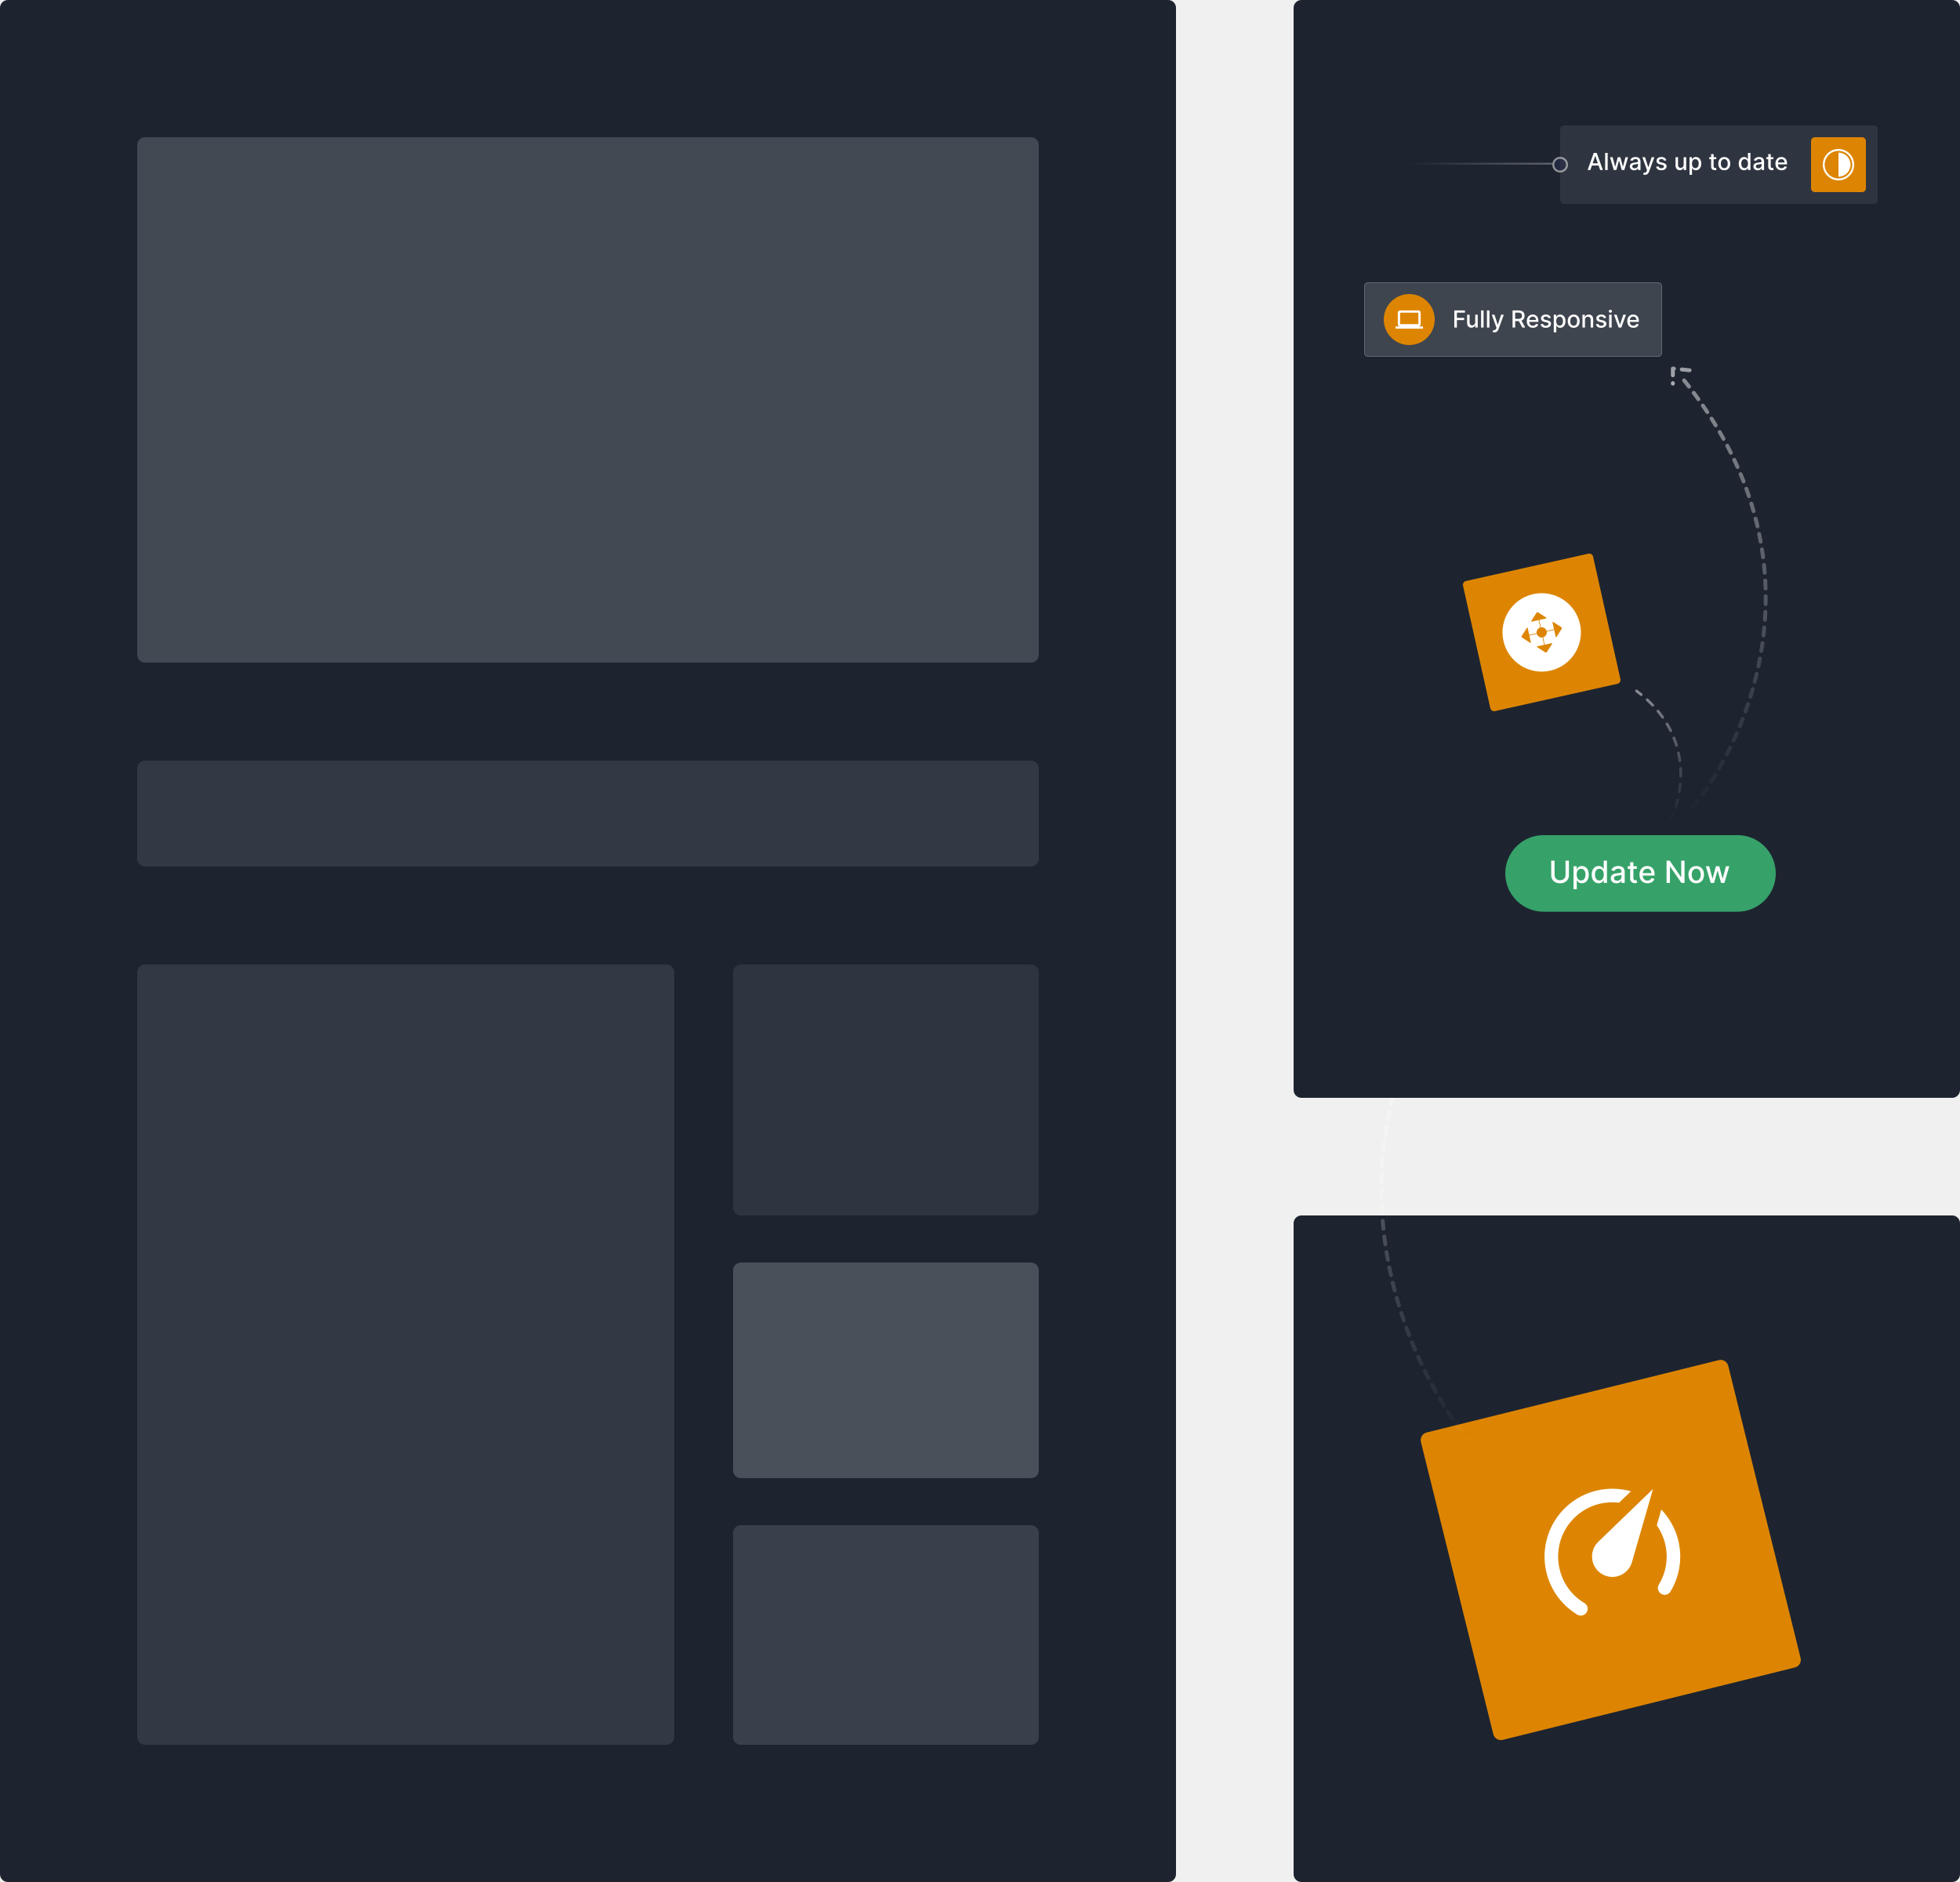
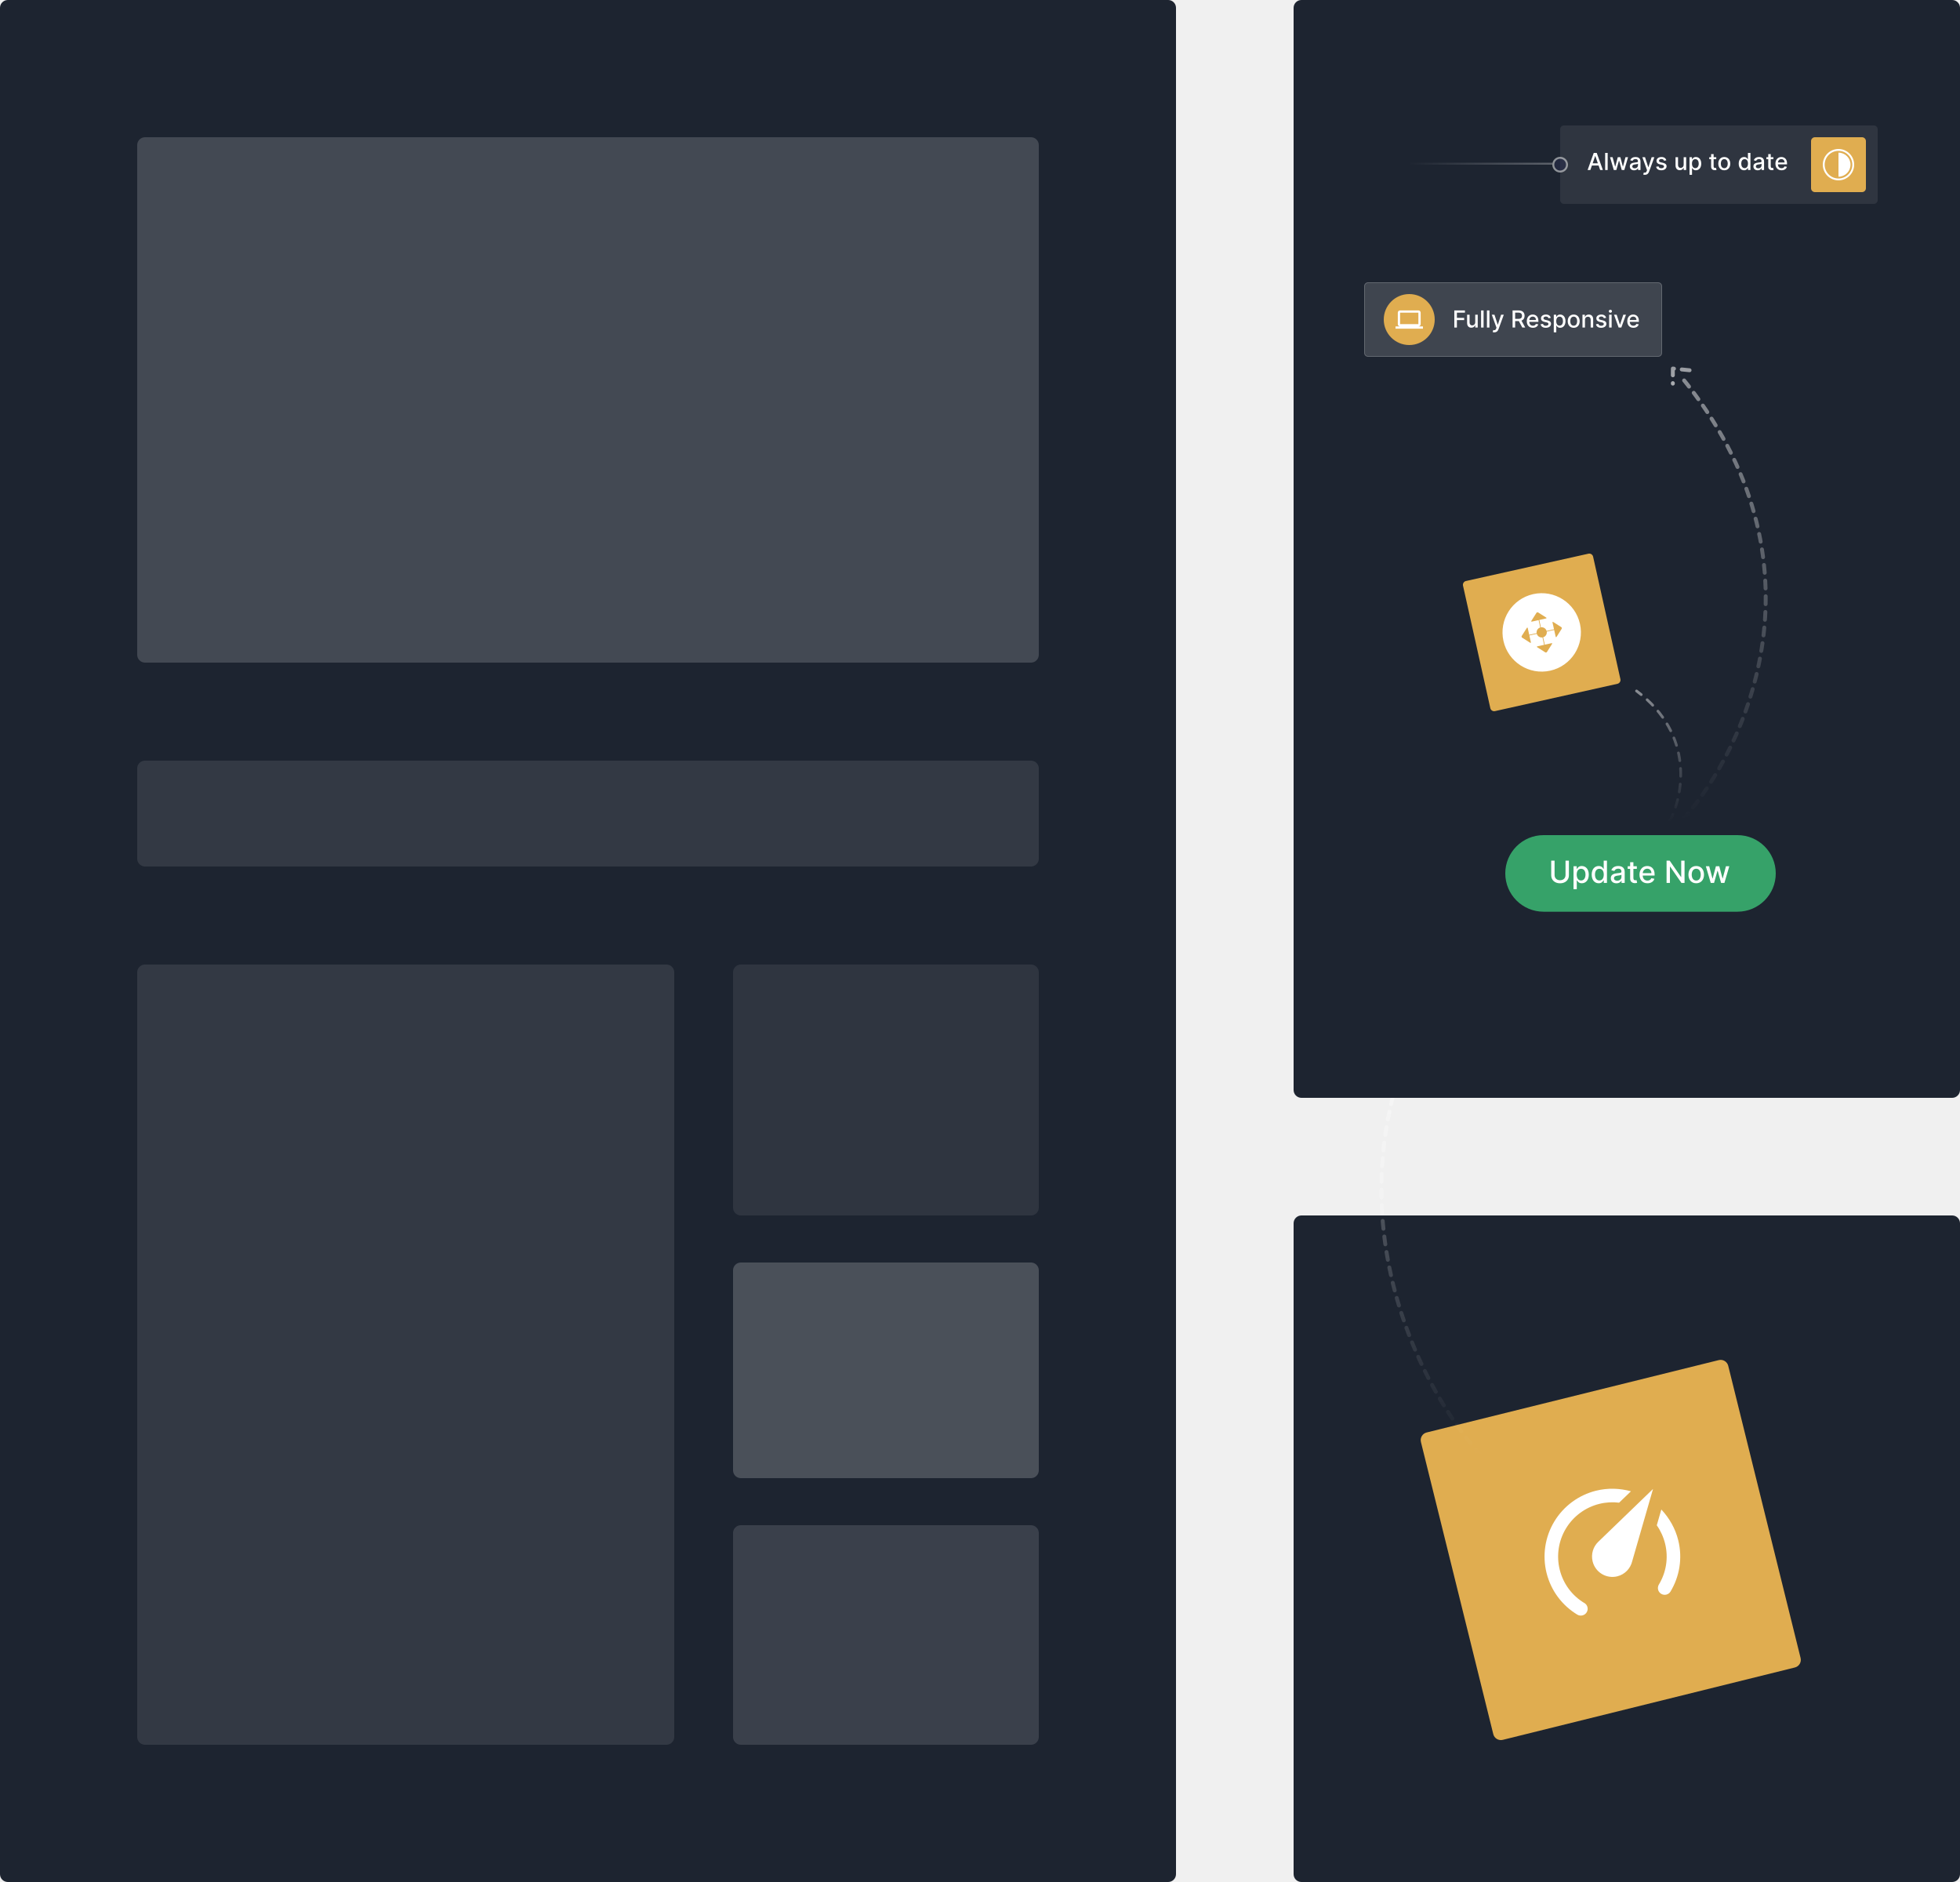
<svg xmlns="http://www.w3.org/2000/svg" width="500" height="480" viewBox="0 0 500 480" fill="none">
  <rect x="330" y="310" width="170" height="170" rx="2" fill="#1D2430" />
-   <rect x="362" y="365.831" width="80.765" height="80.765" rx="2" transform="rotate(-13.9128 362 365.831)" fill="#dd8502" />
+   <rect x="362" y="365.831" width="80.765" height="80.765" rx="2" transform="rotate(-13.9128 362 365.831)" fill="#e0ad50" />
  <path d="M412.572 402.039C411.235 402.37 409.822 402.156 408.643 401.445C407.464 400.734 406.615 399.584 406.284 398.247C405.818 396.366 406.435 394.466 407.718 393.239L421.691 379.757L416.388 398.152C415.956 400.006 414.538 401.552 412.572 402.039ZM407.162 380.2C410.203 379.447 413.25 379.583 416.061 380.349L413.037 383.256C411.434 383.047 409.675 383.144 407.995 383.56C404.43 384.443 401.363 386.705 399.467 389.85C397.571 392.995 397.002 396.764 397.884 400.328C398.804 404.041 401.131 407.03 404.167 408.846L404.183 408.842C405.001 409.334 405.263 410.393 404.77 411.21C404.277 412.028 403.202 412.294 402.389 411.818C398.595 409.531 395.673 405.797 394.525 401.16C393.421 396.705 394.132 391.994 396.502 388.063C398.873 384.132 402.707 381.304 407.162 380.2ZM428.123 392.838C429.271 397.474 428.43 402.14 426.143 405.934C425.646 406.735 424.587 406.997 423.77 406.504C422.952 406.011 422.69 404.953 423.183 404.135C425.016 401.096 425.683 397.382 424.763 393.67C424.347 391.99 423.612 390.389 422.649 389.023L423.808 384.992C425.826 387.166 427.365 389.78 428.123 392.838Z" fill="white" />
  <rect width="300" height="480" rx="2" fill="#1D2430" />
  <rect x="35" y="35" width="230" height="134" rx="2" fill="white" fill-opacity="0.17" />
  <rect opacity="0.1" x="35" y="194" width="230" height="27" rx="2" fill="white" />
  <rect opacity="0.1" x="35" y="246" width="137" height="199" rx="2" fill="white" />
  <rect opacity="0.08" x="187" y="246" width="78" height="64" rx="2" fill="white" />
  <rect opacity="0.2" x="187" y="322" width="78" height="55" rx="2" fill="white" />
  <rect opacity="0.2" x="187" y="389" width="78" height="56" rx="2" fill="white" fill-opacity="0.65" />
  <path d="M377.795 371.295C358.482 349.772 331.574 292.451 378.448 235.357" stroke="url(#paint0_linear_50_445)" stroke-linecap="round" stroke-linejoin="round" stroke-dasharray="2 2" />
  <path d="M375.753 233.513L380.883 233V237.617" stroke="url(#paint1_linear_50_445)" stroke-linecap="round" stroke-linejoin="round" stroke-dasharray="2 2" />
  <rect x="330" width="170" height="280" rx="2" fill="#1D2430" />
  <rect x="384" y="213" width="69" height="19.528" rx="9.764" fill="#36A269" />
  <path d="M399.37 219.509V223.177C399.37 223.948 398.838 224.502 397.972 224.502C397.109 224.502 396.574 223.948 396.574 223.177V219.509H395.717V223.246C395.717 224.439 396.61 225.285 397.972 225.285C399.334 225.285 400.23 224.439 400.23 223.246V219.509H399.37Z" fill="white" />
  <path d="M401.41 226.788H402.239V224.527H402.289C402.439 224.799 402.744 225.274 403.521 225.274C404.553 225.274 405.302 224.447 405.302 223.068C405.302 221.687 404.541 220.874 403.512 220.874C402.722 220.874 402.436 221.357 402.289 221.62H402.22V220.93H401.41V226.788ZM402.222 223.06C402.222 222.17 402.611 221.579 403.335 221.579C404.087 221.579 404.464 222.214 404.464 223.06C404.464 223.914 404.075 224.566 403.335 224.566C402.622 224.566 402.222 223.956 402.222 223.06Z" fill="white" />
  <path d="M407.826 225.274C408.602 225.274 408.908 224.799 409.057 224.527H409.127V225.19H409.937V219.509H409.107V221.62H409.057C408.908 221.357 408.625 220.874 407.831 220.874C406.802 220.874 406.045 221.687 406.045 223.068C406.045 224.447 406.791 225.274 407.826 225.274ZM408.009 224.566C407.268 224.566 406.883 223.914 406.883 223.06C406.883 222.214 407.26 221.579 408.009 221.579C408.733 221.579 409.121 222.17 409.121 223.06C409.121 223.956 408.725 224.566 408.009 224.566Z" fill="white" />
  <path d="M412.36 225.285C413.065 225.285 413.462 224.927 413.62 224.608H413.653V225.19H414.463V222.361C414.463 221.121 413.487 220.874 412.81 220.874C412.039 220.874 411.329 221.185 411.051 221.962L411.831 222.139C411.953 221.837 412.263 221.545 412.821 221.545C413.356 221.545 413.631 221.826 413.631 222.308V222.328C413.631 222.63 413.32 222.624 412.555 222.713C411.747 222.808 410.921 223.018 410.921 223.986C410.921 224.824 411.55 225.285 412.36 225.285ZM412.541 224.619C412.072 224.619 411.734 224.408 411.734 223.998C411.734 223.554 412.127 223.396 412.607 223.332C412.876 223.296 413.514 223.224 413.634 223.104V223.654C413.634 224.158 413.231 224.619 412.541 224.619Z" fill="white" />
  <path d="M417.557 220.93H416.683V219.909H415.853V220.93H415.229V221.595H415.853V224.111C415.851 224.885 416.442 225.26 417.096 225.246C417.36 225.243 417.537 225.193 417.634 225.157L417.485 224.472C417.429 224.483 417.326 224.508 417.193 224.508C416.924 224.508 416.683 224.419 416.683 223.939V221.595H417.557V220.93Z" fill="white" />
  <path d="M420.265 225.276C421.194 225.276 421.851 224.819 422.04 224.125L421.255 223.984C421.105 224.386 420.745 224.591 420.273 224.591C419.563 224.591 419.086 224.131 419.064 223.31H422.093V223.016C422.093 221.476 421.172 220.874 420.206 220.874C419.019 220.874 418.237 221.778 418.237 223.088C418.237 224.411 419.008 225.276 420.265 225.276ZM419.066 222.688C419.1 222.084 419.538 221.559 420.212 221.559C420.856 221.559 421.277 222.036 421.28 222.688H419.066Z" fill="white" />
  <path d="M429.732 219.509H428.883V223.681H428.83L425.94 219.509H425.147V225.19H426.004V221.024H426.057L428.944 225.19H429.732V219.509Z" fill="white" />
  <path d="M432.71 225.276C433.912 225.276 434.697 224.397 434.697 223.079C434.697 221.753 433.912 220.874 432.71 220.874C431.509 220.874 430.724 221.753 430.724 223.079C430.724 224.397 431.509 225.276 432.71 225.276ZM432.713 224.58C431.928 224.58 431.562 223.895 431.562 223.077C431.562 222.261 431.928 221.568 432.713 221.568C433.493 221.568 433.859 222.261 433.859 223.077C433.859 223.895 433.493 224.58 432.713 224.58Z" fill="white" />
  <path d="M436.416 225.19H437.26L438.125 222.114H438.189L439.054 225.19H439.9L441.151 220.93H440.294L439.465 224.045H439.423L438.591 220.93H437.734L436.896 224.059H436.855L436.02 220.93H435.163L436.416 225.19Z" fill="white" />
  <path d="M429.313 209C445.373 191.102 467.749 143.437 428.77 95.96" stroke="url(#paint2_linear_50_445)" stroke-linecap="round" stroke-linejoin="round" stroke-dasharray="2 2" />
  <path d="M431.011 94.427L426.746 94V97.839" stroke="url(#paint3_linear_50_445)" stroke-linecap="round" stroke-linejoin="round" stroke-dasharray="2 2" />
  <path d="M425.919 209.552C429.35 203.094 432.466 187.389 417.488 176.228" stroke="url(#paint4_linear_50_445)" stroke-width="0.7" stroke-linecap="round" stroke-linejoin="round" stroke-dasharray="2 2" />
  <rect x="348" y="72" width="76" height="19" rx="1" fill="white" fill-opacity="0.15" />
  <rect x="348.1" y="72.1" width="75.8" height="18.8" rx="0.9" stroke="white" stroke-opacity="0.19" stroke-width="0.2" />
  <path d="M371 83.538H371.658V81.636H373.512V81.071H371.658V79.742H373.706V79.175H371V83.538Z" fill="white" />
  <path d="M376.333 82.181C376.335 82.737 375.921 83.001 375.563 83.001C375.169 83.001 374.896 82.716 374.896 82.271V80.266H374.259V82.347C374.259 83.159 374.705 83.581 375.333 83.581C375.825 83.581 376.16 83.321 376.311 82.972H376.345V83.538H376.972V80.266H376.333V82.181Z" fill="white" />
  <path d="M378.465 79.175H377.828V83.538H378.465V79.175Z" fill="white" />
  <path d="M379.959 79.175H379.322V83.538H379.959V79.175Z" fill="white" />
  <path d="M381.219 84.766C381.745 84.766 382.077 84.491 382.267 83.975L383.62 80.272L382.932 80.266L382.103 82.805H382.069L381.24 80.266H380.558L381.756 83.581L381.677 83.798C381.515 84.233 381.287 84.269 380.938 84.173L380.784 84.695C380.861 84.729 381.027 84.766 381.219 84.766Z" fill="white" />
  <path d="M385.859 83.538H386.518V81.887H387.413C387.428 81.887 387.44 81.887 387.455 81.887L388.342 83.538H389.092L388.124 81.772C388.659 81.574 388.925 81.129 388.925 80.543C388.925 79.739 388.427 79.175 387.415 79.175H385.859V83.538ZM386.518 81.32V79.739H387.344C387.994 79.739 388.263 80.048 388.263 80.543C388.263 81.035 387.994 81.32 387.353 81.32H386.518Z" fill="white" />
  <path d="M391.045 83.604C391.759 83.604 392.264 83.253 392.409 82.72L391.806 82.612C391.691 82.921 391.414 83.078 391.051 83.078C390.506 83.078 390.139 82.724 390.122 82.094H392.449V81.868C392.449 80.685 391.742 80.223 391 80.223C390.088 80.223 389.487 80.918 389.487 81.923C389.487 82.94 390.08 83.604 391.045 83.604ZM390.124 81.617C390.15 81.152 390.487 80.749 391.004 80.749C391.499 80.749 391.823 81.116 391.825 81.617H390.124Z" fill="white" />
  <path d="M395.608 81.065C395.476 80.555 395.078 80.223 394.37 80.223C393.631 80.223 393.107 80.613 393.107 81.192C393.107 81.657 393.388 81.966 394.002 82.102L394.556 82.224C394.871 82.294 395.018 82.435 395.018 82.639C395.018 82.893 394.748 83.091 394.33 83.091C393.949 83.091 393.703 82.927 393.627 82.605L393.011 82.699C393.118 83.278 393.599 83.604 394.334 83.604C395.125 83.604 395.672 83.185 395.672 82.592C395.672 82.13 395.378 81.844 394.777 81.706L394.257 81.587C393.897 81.501 393.742 81.38 393.744 81.158C393.742 80.907 394.015 80.728 394.377 80.728C394.773 80.728 394.956 80.947 395.031 81.167L395.608 81.065Z" fill="white" />
  <path d="M396.373 84.766H397.01V83.029H397.048C397.163 83.238 397.398 83.602 397.994 83.602C398.787 83.602 399.362 82.967 399.362 81.908C399.362 80.847 398.778 80.223 397.988 80.223C397.381 80.223 397.161 80.594 397.048 80.796H396.995V80.266H396.373V84.766ZM396.997 81.902C396.997 81.218 397.295 80.764 397.851 80.764C398.429 80.764 398.719 81.252 398.719 81.902C398.719 82.558 398.42 83.059 397.851 83.059C397.304 83.059 396.997 82.59 396.997 81.902Z" fill="white" />
  <path d="M401.454 83.604C402.377 83.604 402.98 82.929 402.98 81.917C402.98 80.898 402.377 80.223 401.454 80.223C400.532 80.223 399.929 80.898 399.929 81.917C399.929 82.929 400.532 83.604 401.454 83.604ZM401.456 83.07C400.854 83.07 400.572 82.543 400.572 81.915C400.572 81.288 400.854 80.756 401.456 80.756C402.055 80.756 402.336 81.288 402.336 81.915C402.336 82.543 402.055 83.07 401.456 83.07Z" fill="white" />
  <path d="M404.328 81.595C404.328 81.073 404.648 80.775 405.091 80.775C405.523 80.775 405.786 81.058 405.786 81.533V83.538H406.423V81.457C406.423 80.647 405.977 80.223 405.308 80.223C404.816 80.223 404.494 80.451 404.343 80.798H404.303V80.266H403.691V83.538H404.328V81.595Z" fill="white" />
  <path d="M409.729 81.065C409.597 80.555 409.199 80.223 408.491 80.223C407.752 80.223 407.228 80.613 407.228 81.192C407.228 81.657 407.509 81.966 408.123 82.102L408.677 82.224C408.992 82.294 409.139 82.435 409.139 82.639C409.139 82.893 408.869 83.091 408.451 83.091C408.07 83.091 407.825 82.927 407.748 82.605L407.132 82.699C407.239 83.278 407.72 83.604 408.455 83.604C409.246 83.604 409.793 83.185 409.793 82.592C409.793 82.13 409.499 81.844 408.898 81.706L408.379 81.587C408.018 81.501 407.863 81.38 407.865 81.158C407.863 80.907 408.136 80.728 408.498 80.728C408.894 80.728 409.077 80.947 409.152 81.167L409.729 81.065Z" fill="white" />
  <path d="M410.494 83.538H411.131V80.266H410.494V83.538ZM410.816 79.761C411.035 79.761 411.218 79.59 411.218 79.381C411.218 79.173 411.035 79 410.816 79C410.594 79 410.413 79.173 410.413 79.381C410.413 79.59 410.594 79.761 410.816 79.761Z" fill="white" />
  <path d="M414.788 80.266H414.104L413.277 82.784H413.243L412.414 80.266H411.73L412.919 83.538H413.601L414.788 80.266Z" fill="white" />
  <path d="M416.68 83.604C417.393 83.604 417.898 83.253 418.043 82.72L417.44 82.612C417.325 82.921 417.048 83.078 416.686 83.078C416.141 83.078 415.774 82.724 415.757 82.094H418.084V81.868C418.084 80.685 417.376 80.223 416.635 80.223C415.723 80.223 415.122 80.918 415.122 81.923C415.122 82.94 415.714 83.604 416.68 83.604ZM415.759 81.617C415.785 81.152 416.121 80.749 416.639 80.749C417.134 80.749 417.457 81.116 417.46 81.617H415.759Z" fill="white" />
-   <circle cx="359.5" cy="81.5" r="6.5" fill="#dd8502" />
+   <circle cx="359.5" cy="81.5" r="6.5" fill="#e0ad50" />
  <path d="M357.167 79.75H361.833V82.667H357.167V79.75ZM361.833 83.25C361.988 83.25 362.136 83.189 362.246 83.079C362.355 82.97 362.417 82.821 362.417 82.667V79.75C362.417 79.426 362.154 79.167 361.833 79.167H357.167C356.843 79.167 356.583 79.426 356.583 79.75V82.667C356.583 82.821 356.645 82.97 356.754 83.079C356.864 83.189 357.012 83.25 357.167 83.25H356V83.833H363V83.25H361.833Z" fill="white" />
-   <rect x="373" y="148.4" width="34" height="34" rx="1" transform="rotate(-12.5713 373 148.4)" fill="#dd8502" />
+   <rect x="373" y="148.4" width="34" height="34" rx="1" transform="rotate(-12.5713 373 148.4)" fill="#e0ad50" />
  <circle cx="393.293" cy="161.293" r="10" transform="rotate(-12.5713 393.293 161.293)" fill="white" />
  <g clip-path="url(#clip0_50_445)">
-     <path d="M398.281 159.94L396.256 158.654C396.106 158.558 396.015 158.621 396.054 158.796L396.433 160.496L394.539 160.919C394.355 160.293 393.738 159.901 393.094 160L392.675 158.119L394.375 157.74C394.55 157.701 394.569 157.593 394.418 157.497L392.393 156.21C392.242 156.115 392.043 156.159 391.948 156.309L390.661 158.335C390.565 158.485 390.629 158.576 390.803 158.537L392.504 158.158L392.923 160.037C392.298 160.222 391.905 160.838 392.005 161.483L390.111 161.905L389.732 160.206C389.693 160.031 389.584 160.012 389.489 160.163L388.202 162.188C388.106 162.338 388.151 162.538 388.301 162.633L390.326 163.92C390.477 164.015 390.567 163.952 390.528 163.778L390.149 162.076L392.04 161.654C392.225 162.279 392.842 162.672 393.486 162.572L393.908 164.464L392.208 164.843C392.034 164.882 392.015 164.991 392.165 165.086L394.191 166.373C394.341 166.468 394.54 166.424 394.636 166.274L395.923 164.248C396.018 164.098 395.955 164.007 395.78 164.046L394.082 164.425L393.661 162.536C394.286 162.351 394.678 161.735 394.579 161.091L396.471 160.669L396.85 162.369C396.889 162.544 396.997 162.563 397.093 162.412L398.38 160.387C398.476 160.236 398.432 160.036 398.281 159.94Z" fill="#dd8502" />
+     <path d="M398.281 159.94L396.256 158.654C396.106 158.558 396.015 158.621 396.054 158.796L396.433 160.496L394.539 160.919C394.355 160.293 393.738 159.901 393.094 160L392.675 158.119L394.375 157.74C394.55 157.701 394.569 157.593 394.418 157.497L392.393 156.21C392.242 156.115 392.043 156.159 391.948 156.309L390.661 158.335C390.565 158.485 390.629 158.576 390.803 158.537L392.504 158.158L392.923 160.037C392.298 160.222 391.905 160.838 392.005 161.483L390.111 161.905L389.732 160.206C389.693 160.031 389.584 160.012 389.489 160.163L388.202 162.188C388.106 162.338 388.151 162.538 388.301 162.633L390.326 163.92C390.477 164.015 390.567 163.952 390.528 163.778L390.149 162.076L392.04 161.654C392.225 162.279 392.842 162.672 393.486 162.572L393.908 164.464L392.208 164.843C392.034 164.882 392.015 164.991 392.165 165.086L394.191 166.373C394.341 166.468 394.54 166.424 394.636 166.274L395.923 164.248C396.018 164.098 395.955 164.007 395.78 164.046L394.082 164.425L393.661 162.536C394.286 162.351 394.678 161.735 394.579 161.091L396.471 160.669L396.85 162.369C396.889 162.544 396.997 162.563 397.093 162.412L398.38 160.387C398.476 160.236 398.432 160.036 398.281 159.94Z" fill="#e0ad50" />
  </g>
  <g opacity="0.08">
    <rect x="398" y="32" width="81" height="20" rx="1" fill="white" />
    <rect x="398.1" y="32.1" width="80.8" height="19.8" rx="0.9" stroke="white" stroke-opacity="0.19" stroke-width="0.2" />
  </g>
-   <rect x="462" y="35" width="14" height="14" rx="1" fill="#dd8502" />
+   <rect x="462" y="35" width="14" height="14" rx="1" fill="#e0ad50" />
  <path d="M468.998 38C466.791 38 465 39.791 465 41.998C465 44.209 466.791 46 468.998 46C471.209 46 473 44.209 473 41.998C473 39.791 471.209 38 468.998 38ZM469 45.524C467.054 45.524 465.476 43.946 465.476 42C465.476 40.054 467.054 38.476 469 38.476C470.946 38.476 472.524 40.054 472.524 42C472.524 43.946 470.946 45.524 469 45.524ZM469 38.928V45.069C470.694 45.069 472.071 43.692 472.071 41.998C472.071 40.308 470.694 38.928 469 38.928Z" fill="white" />
  <path d="M405.699 43.364L406.099 42.209H407.804L408.202 43.364H408.901L407.331 39H406.57L405 43.364H405.699ZM406.291 41.655L406.935 39.793H406.969L407.612 41.655H406.291Z" fill="white" />
  <path d="M410.117 39H409.48V43.364H410.117V39Z" fill="white" />
  <path d="M411.684 43.364H412.332L412.996 41.001H413.045L413.71 43.364H414.36L415.321 40.091H414.663L414.026 42.484H413.994L413.354 40.091H412.696L412.053 42.494H412.021L411.379 40.091H410.721L411.684 43.364Z" fill="white" />
  <path d="M416.878 43.436C417.419 43.436 417.724 43.161 417.845 42.916H417.871V43.364H418.493V41.19C418.493 40.238 417.743 40.048 417.223 40.048C416.631 40.048 416.085 40.287 415.872 40.883L416.471 41.02C416.565 40.788 416.803 40.564 417.232 40.564C417.643 40.564 417.854 40.779 417.854 41.15V41.165C417.854 41.397 417.615 41.393 417.027 41.461C416.407 41.533 415.772 41.695 415.772 42.439C415.772 43.082 416.256 43.436 416.878 43.436ZM417.017 42.925C416.656 42.925 416.396 42.763 416.396 42.447C416.396 42.106 416.699 41.985 417.068 41.936C417.274 41.908 417.764 41.853 417.856 41.761V42.183C417.856 42.571 417.547 42.925 417.017 42.925Z" fill="white" />
  <path d="M419.627 44.591C420.153 44.591 420.486 44.316 420.675 43.8L422.028 40.097L421.34 40.091L420.511 42.631H420.477L419.648 40.091H418.967L420.164 43.406L420.085 43.624C419.923 44.058 419.695 44.094 419.346 43.999L419.192 44.521C419.269 44.555 419.435 44.591 419.627 44.591Z" fill="white" />
  <path d="M425.081 40.89C424.949 40.381 424.551 40.048 423.843 40.048C423.104 40.048 422.58 40.438 422.58 41.018C422.58 41.482 422.861 41.791 423.475 41.928L424.029 42.049C424.344 42.119 424.491 42.26 424.491 42.465C424.491 42.718 424.22 42.916 423.803 42.916C423.421 42.916 423.176 42.752 423.1 42.43L422.484 42.524C422.59 43.104 423.072 43.43 423.807 43.43C424.597 43.43 425.145 43.01 425.145 42.418C425.145 41.955 424.851 41.67 424.25 41.531L423.73 41.412C423.37 41.327 423.215 41.205 423.217 40.984C423.215 40.732 423.487 40.553 423.85 40.553C424.246 40.553 424.429 40.773 424.504 40.992L425.081 40.89Z" fill="white" />
  <path d="M429.507 42.006C429.509 42.562 429.095 42.827 428.737 42.827C428.343 42.827 428.07 42.541 428.07 42.096V40.091H427.433V42.173C427.433 42.984 427.879 43.406 428.507 43.406C428.999 43.406 429.334 43.146 429.485 42.797H429.519V43.364H430.146V40.091H429.507V42.006Z" fill="white" />
  <path d="M431.002 44.591H431.639V42.854H431.677C431.792 43.063 432.027 43.428 432.623 43.428C433.416 43.428 433.991 42.793 433.991 41.734C433.991 40.673 433.407 40.048 432.617 40.048C432.01 40.048 431.79 40.419 431.677 40.621H431.624V40.091H431.002V44.591ZM431.626 41.727C431.626 41.043 431.924 40.59 432.48 40.59C433.058 40.59 433.348 41.077 433.348 41.727C433.348 42.383 433.049 42.884 432.48 42.884C431.933 42.884 431.626 42.416 431.626 41.727Z" fill="white" />
  <path d="M437.82 40.091H437.149V39.307H436.512V40.091H436.033V40.602H436.512V42.535C436.51 43.129 436.964 43.417 437.467 43.406C437.669 43.404 437.806 43.366 437.88 43.338L437.765 42.812C437.722 42.82 437.644 42.84 437.541 42.84C437.335 42.84 437.149 42.771 437.149 42.403V40.602H437.82V40.091Z" fill="white" />
  <path d="M439.869 43.43C440.791 43.43 441.394 42.754 441.394 41.742C441.394 40.724 440.791 40.048 439.869 40.048C438.946 40.048 438.343 40.724 438.343 41.742C438.343 42.754 438.946 43.43 439.869 43.43ZM439.871 42.895C439.268 42.895 438.987 42.369 438.987 41.74C438.987 41.114 439.268 40.581 439.871 40.581C440.469 40.581 440.751 41.114 440.751 41.74C440.751 42.369 440.469 42.895 439.871 42.895Z" fill="white" />
  <path d="M444.918 43.428C445.515 43.428 445.749 43.063 445.864 42.854H445.918V43.364H446.54V39H445.903V40.621H445.864C445.749 40.419 445.532 40.048 444.923 40.048C444.132 40.048 443.55 40.673 443.55 41.734C443.55 42.793 444.124 43.428 444.918 43.428ZM445.059 42.884C444.49 42.884 444.194 42.383 444.194 41.727C444.194 41.077 444.484 40.59 445.059 40.59C445.615 40.59 445.913 41.043 445.913 41.727C445.913 42.416 445.609 42.884 445.059 42.884Z" fill="white" />
  <path d="M448.401 43.436C448.943 43.436 449.247 43.161 449.369 42.916H449.394V43.364H450.017V41.19C450.017 40.238 449.267 40.048 448.747 40.048C448.154 40.048 447.609 40.287 447.396 40.883L447.994 41.02C448.088 40.788 448.327 40.564 448.755 40.564C449.166 40.564 449.377 40.779 449.377 41.15V41.165C449.377 41.397 449.139 41.393 448.551 41.461C447.931 41.533 447.296 41.695 447.296 42.439C447.296 43.082 447.779 43.436 448.401 43.436ZM448.54 42.925C448.18 42.925 447.92 42.763 447.92 42.447C447.92 42.106 448.222 41.985 448.591 41.936C448.798 41.908 449.288 41.853 449.379 41.761V42.183C449.379 42.571 449.07 42.925 448.54 42.925Z" fill="white" />
  <path d="M452.393 40.091H451.722V39.307H451.085V40.091H450.605V40.602H451.085V42.535C451.082 43.129 451.536 43.417 452.039 43.406C452.241 43.404 452.378 43.366 452.452 43.338L452.337 42.812C452.295 42.82 452.216 42.84 452.114 42.84C451.907 42.84 451.722 42.771 451.722 42.403V40.602H452.393V40.091Z" fill="white" />
  <path d="M454.473 43.43C455.187 43.43 455.692 43.078 455.836 42.545L455.233 42.437C455.118 42.746 454.841 42.903 454.479 42.903C453.934 42.903 453.567 42.55 453.55 41.919H455.877V41.693C455.877 40.511 455.17 40.048 454.428 40.048C453.516 40.048 452.915 40.743 452.915 41.749C452.915 42.765 453.508 43.43 454.473 43.43ZM453.552 41.442C453.578 40.977 453.915 40.575 454.432 40.575C454.927 40.575 455.251 40.941 455.253 41.442H453.552Z" fill="white" />
  <circle opacity="0.5" cx="398" cy="42" r="1.75" fill="#282C4D" stroke="white" stroke-width="0.5" />
  <line x1="347" y1="41.75" x2="396" y2="41.75" stroke="url(#paint5_linear_50_445)" stroke-width="0.5" />
  <defs>
    <linearGradient id="paint0_linear_50_445" x1="374.3" y1="234.975" x2="361.897" y2="369.833" gradientUnits="userSpaceOnUse">
      <stop stop-color="white" stop-opacity="0.48" />
      <stop offset="1" stop-color="white" stop-opacity="0" />
    </linearGradient>
    <linearGradient id="paint1_linear_50_445" x1="378.318" y1="233" x2="378.318" y2="237.617" gradientUnits="userSpaceOnUse">
      <stop stop-color="white" stop-opacity="0.55" />
      <stop offset="1" stop-color="white" stop-opacity="0.62" />
    </linearGradient>
    <linearGradient id="paint2_linear_50_445" x1="432.22" y1="95.642" x2="442.533" y2="207.784" gradientUnits="userSpaceOnUse">
      <stop stop-color="white" stop-opacity="0.48" />
      <stop offset="1" stop-color="white" stop-opacity="0" />
    </linearGradient>
    <linearGradient id="paint3_linear_50_445" x1="428.878" y1="94" x2="428.878" y2="97.839" gradientUnits="userSpaceOnUse">
      <stop stop-color="white" stop-opacity="0.55" />
      <stop offset="1" stop-color="white" stop-opacity="0.62" />
    </linearGradient>
    <linearGradient id="paint4_linear_50_445" x1="418.483" y1="175.882" x2="429.732" y2="208.225" gradientUnits="userSpaceOnUse">
      <stop stop-color="white" stop-opacity="0.48" />
      <stop offset="1" stop-color="white" stop-opacity="0" />
    </linearGradient>
    <linearGradient id="paint5_linear_50_445" x1="396" y1="42" x2="359.25" y2="42" gradientUnits="userSpaceOnUse">
      <stop stop-color="white" stop-opacity="0.28" />
      <stop offset="1" stop-color="white" stop-opacity="0" />
    </linearGradient>
    <clipPath id="clip0_50_445">
      <rect width="12" height="12" fill="white" transform="translate(386.13 156.742) rotate(-12.5713)" />
    </clipPath>
  </defs>
</svg>
